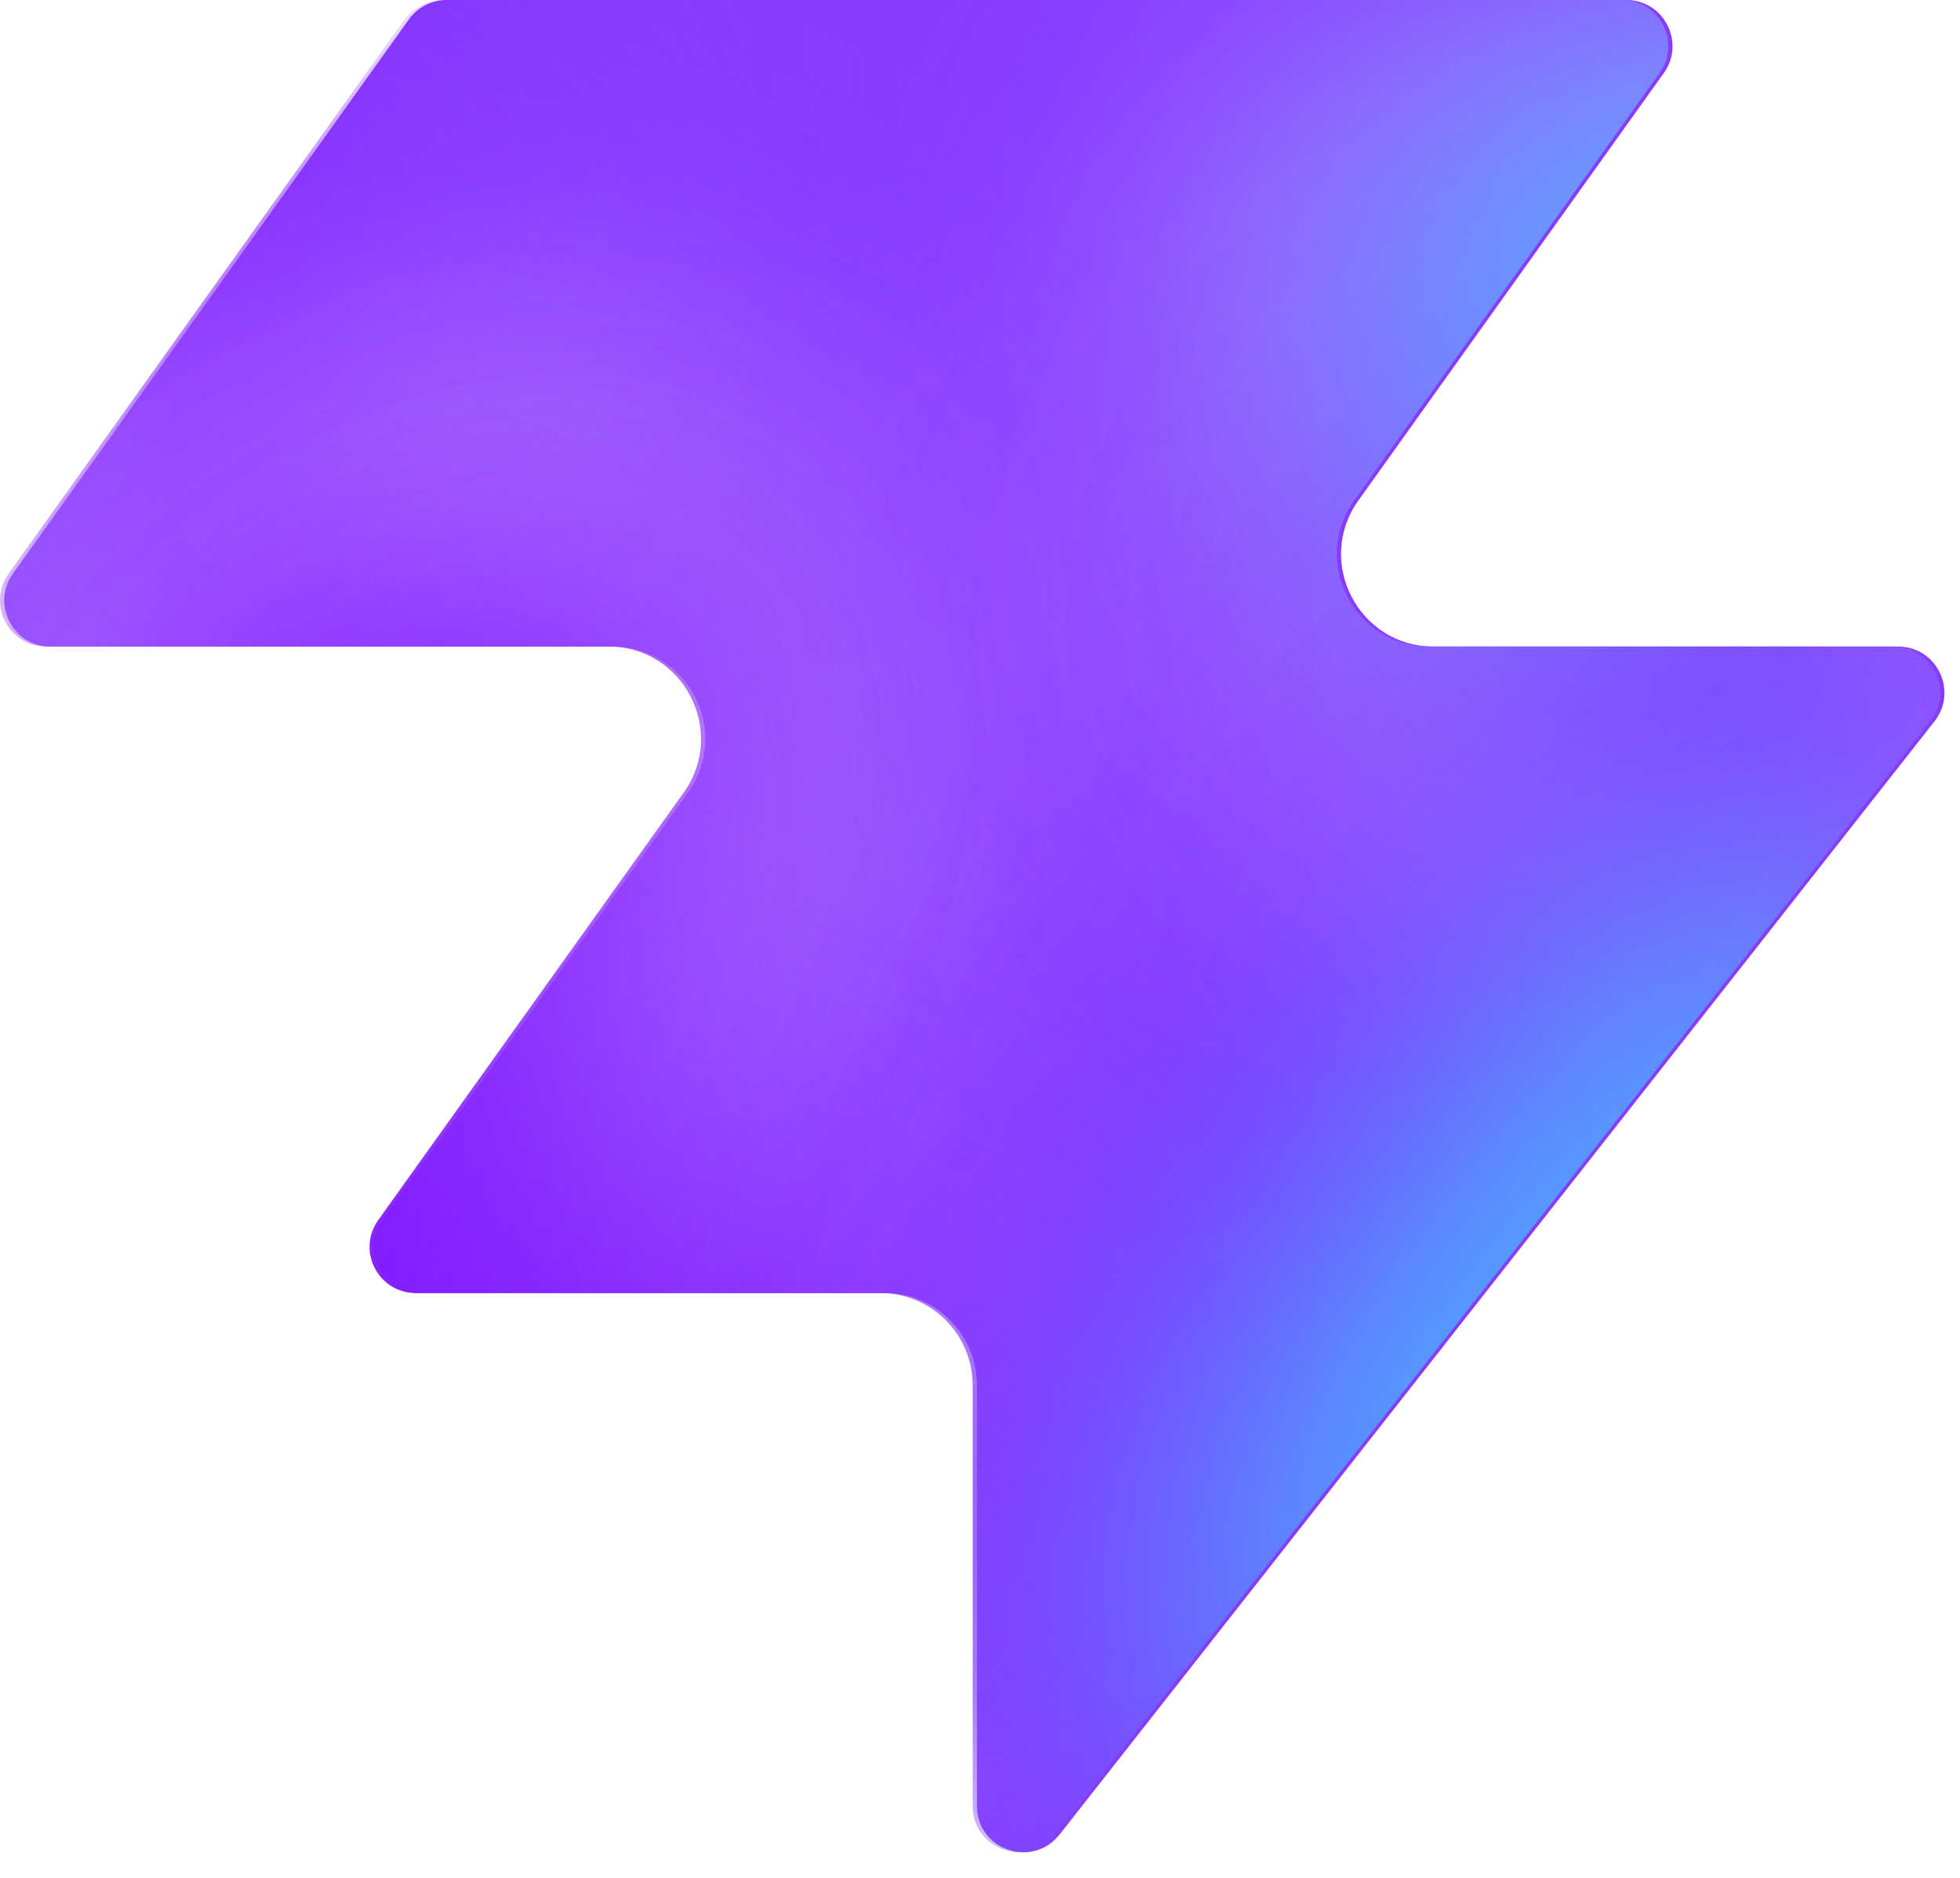
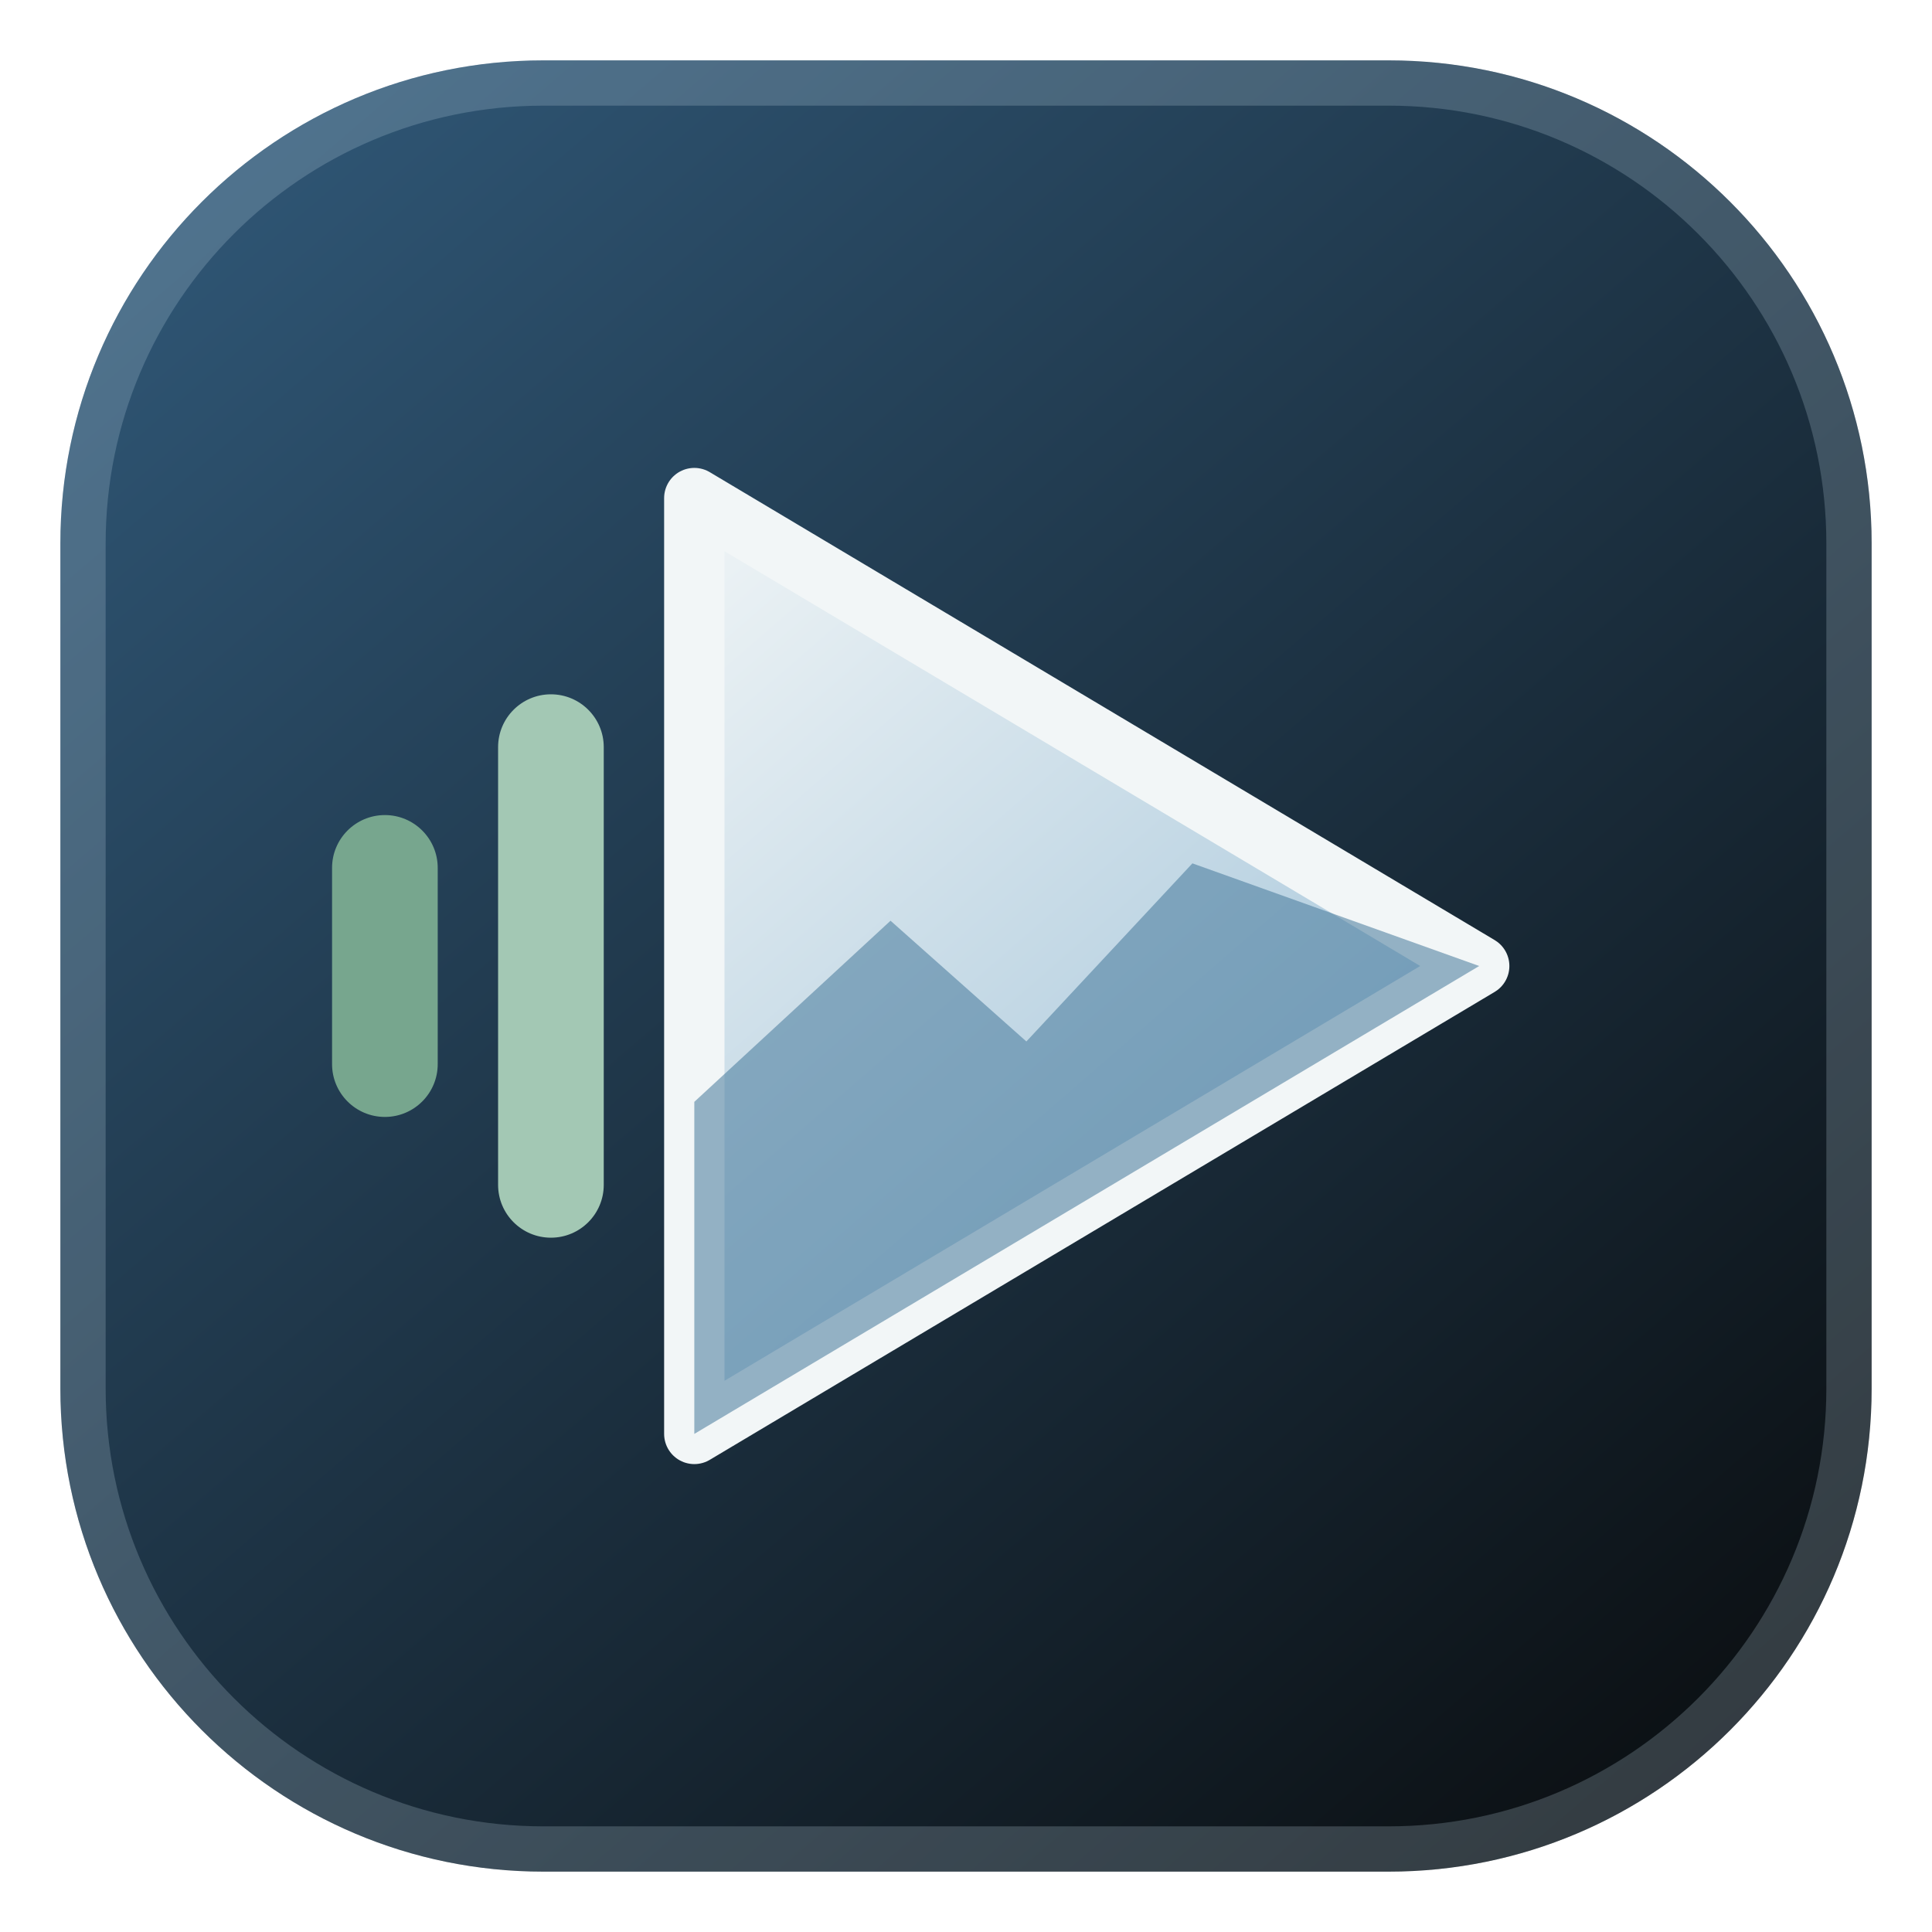
- <svg xmlns="http://www.w3.org/2000/svg" width="48" height="46" fill="none" viewBox="0 0 48 46">
-   <path fill="#863bff" d="M25.946 44.938c-.664.845-2.021.375-2.021-.698V33.937a2.26 2.26 0 0 0-2.262-2.262H10.287c-.92 0-1.456-1.04-.92-1.788l7.48-10.471c1.07-1.497 0-3.578-1.842-3.578H1.237c-.92 0-1.456-1.04-.92-1.788L10.013.474c.214-.297.556-.474.92-.474h28.894c.92 0 1.456 1.04.92 1.788l-7.48 10.471c-1.07 1.498 0 3.579 1.842 3.579h11.377c.943 0 1.473 1.088.89 1.83L25.947 44.94z" style="fill:#863bff;fill:color(display-p3 .525 .23 1);fill-opacity:1" />
-   <mask id="a" width="48" height="46" x="0" y="0" maskUnits="userSpaceOnUse" style="mask-type:alpha">
-     <path fill="#000" d="M25.842 44.938c-.664.844-2.021.375-2.021-.698V33.937a2.26 2.26 0 0 0-2.262-2.262H10.183c-.92 0-1.456-1.04-.92-1.788l7.48-10.471c1.07-1.498 0-3.579-1.842-3.579H1.133c-.92 0-1.456-1.04-.92-1.787L9.91.473c.214-.297.556-.474.92-.474h28.894c.92 0 1.456 1.04.92 1.788l-7.48 10.471c-1.07 1.498 0 3.578 1.842 3.578h11.377c.943 0 1.473 1.088.89 1.832L25.843 44.94z" style="fill:#000;fill-opacity:1" />
-   </mask>
-   <g mask="url(#a)">
-     <g filter="url(#b)">
-       <ellipse cx="5.508" cy="14.704" fill="#ede6ff" rx="5.508" ry="14.704" style="fill:#ede6ff;fill:color(display-p3 .927 .903 1);fill-opacity:1" transform="matrix(.00324 1 1 -.00324 -4.47 31.516)" />
-     </g>
-     <g filter="url(#c)">
-       <ellipse cx="10.399" cy="29.851" fill="#ede6ff" rx="10.399" ry="29.851" style="fill:#ede6ff;fill:color(display-p3 .927 .903 1);fill-opacity:1" transform="matrix(.00324 1 1 -.00324 -39.328 7.883)" />
-     </g>
-     <g filter="url(#d)">
-       <ellipse cx="5.508" cy="30.487" fill="#7e14ff" rx="5.508" ry="30.487" style="fill:#7e14ff;fill:color(display-p3 .492 .077 1);fill-opacity:1" transform="rotate(89.814 -25.913 -14.639)scale(1 -1)" />
-     </g>
-     <g filter="url(#e)">
-       <ellipse cx="5.508" cy="30.599" fill="#7e14ff" rx="5.508" ry="30.599" style="fill:#7e14ff;fill:color(display-p3 .492 .077 1);fill-opacity:1" transform="rotate(89.814 -32.644 -3.334)scale(1 -1)" />
-     </g>
-     <g filter="url(#f)">
-       <ellipse cx="5.508" cy="30.599" fill="#7e14ff" rx="5.508" ry="30.599" style="fill:#7e14ff;fill:color(display-p3 .492 .077 1);fill-opacity:1" transform="matrix(.00324 1 1 -.00324 -34.34 30.47)" />
-     </g>
-     <g filter="url(#g)">
-       <ellipse cx="14.072" cy="22.078" fill="#ede6ff" rx="14.072" ry="22.078" style="fill:#ede6ff;fill:color(display-p3 .927 .903 1);fill-opacity:1" transform="rotate(93.35 24.506 48.493)scale(-1 1)" />
-     </g>
-     <g filter="url(#h)">
-       <ellipse cx="3.47" cy="21.501" fill="#7e14ff" rx="3.47" ry="21.501" style="fill:#7e14ff;fill:color(display-p3 .492 .077 1);fill-opacity:1" transform="rotate(89.009 28.708 47.59)scale(-1 1)" />
-     </g>
-     <g filter="url(#i)">
-       <ellipse cx="3.47" cy="21.501" fill="#7e14ff" rx="3.47" ry="21.501" style="fill:#7e14ff;fill:color(display-p3 .492 .077 1);fill-opacity:1" transform="rotate(89.009 28.708 47.59)scale(-1 1)" />
-     </g>
-     <g filter="url(#j)">
-       <ellipse cx=".387" cy="8.972" fill="#7e14ff" rx="4.407" ry="29.108" style="fill:#7e14ff;fill:color(display-p3 .492 .077 1);fill-opacity:1" transform="rotate(39.51 .387 8.972)" />
-     </g>
-     <g filter="url(#k)">
-       <ellipse cx="47.523" cy="-6.092" fill="#7e14ff" rx="4.407" ry="29.108" style="fill:#7e14ff;fill:color(display-p3 .492 .077 1);fill-opacity:1" transform="rotate(37.892 47.523 -6.092)" />
-     </g>
-     <g filter="url(#l)">
-       <ellipse cx="41.412" cy="6.333" fill="#47bfff" rx="5.971" ry="9.665" style="fill:#47bfff;fill:color(display-p3 .28 .748 1);fill-opacity:1" transform="rotate(37.892 41.412 6.333)" />
-     </g>
-     <g filter="url(#m)">
-       <ellipse cx="-1.879" cy="38.332" fill="#7e14ff" rx="4.407" ry="29.108" style="fill:#7e14ff;fill:color(display-p3 .492 .077 1);fill-opacity:1" transform="rotate(37.892 -1.88 38.332)" />
-     </g>
-     <g filter="url(#n)">
-       <ellipse cx="-1.879" cy="38.332" fill="#7e14ff" rx="4.407" ry="29.108" style="fill:#7e14ff;fill:color(display-p3 .492 .077 1);fill-opacity:1" transform="rotate(37.892 -1.88 38.332)" />
-     </g>
-     <g filter="url(#o)">
-       <ellipse cx="35.651" cy="29.907" fill="#7e14ff" rx="4.407" ry="29.108" style="fill:#7e14ff;fill:color(display-p3 .492 .077 1);fill-opacity:1" transform="rotate(37.892 35.651 29.907)" />
-     </g>
-     <g filter="url(#p)">
-       <ellipse cx="38.418" cy="32.4" fill="#47bfff" rx="5.971" ry="15.297" style="fill:#47bfff;fill:color(display-p3 .28 .748 1);fill-opacity:1" transform="rotate(37.892 38.418 32.4)" />
-     </g>
-   </g>
+ <svg xmlns="http://www.w3.org/2000/svg" width="64" height="64" viewBox="0 0 64 64" fill="none">
  <defs>
-     <filter id="b" width="60.045" height="41.654" x="-19.77" y="16.149" color-interpolation-filters="sRGB" filterUnits="userSpaceOnUse">
-       <feFlood flood-opacity="0" result="BackgroundImageFix" />
-       <feBlend in="SourceGraphic" in2="BackgroundImageFix" result="shape" />
-       <feGaussianBlur result="effect1_foregroundBlur_2002_17158" stdDeviation="7.659" />
-     </filter>
-     <filter id="c" width="90.34" height="51.437" x="-54.613" y="-7.533" color-interpolation-filters="sRGB" filterUnits="userSpaceOnUse">
-       <feFlood flood-opacity="0" result="BackgroundImageFix" />
-       <feBlend in="SourceGraphic" in2="BackgroundImageFix" result="shape" />
-       <feGaussianBlur result="effect1_foregroundBlur_2002_17158" stdDeviation="7.659" />
-     </filter>
-     <filter id="d" width="79.355" height="29.4" x="-49.64" y="2.03" color-interpolation-filters="sRGB" filterUnits="userSpaceOnUse">
-       <feFlood flood-opacity="0" result="BackgroundImageFix" />
-       <feBlend in="SourceGraphic" in2="BackgroundImageFix" result="shape" />
-       <feGaussianBlur result="effect1_foregroundBlur_2002_17158" stdDeviation="4.596" />
-     </filter>
-     <filter id="e" width="79.579" height="29.4" x="-45.045" y="20.029" color-interpolation-filters="sRGB" filterUnits="userSpaceOnUse">
-       <feFlood flood-opacity="0" result="BackgroundImageFix" />
-       <feBlend in="SourceGraphic" in2="BackgroundImageFix" result="shape" />
-       <feGaussianBlur result="effect1_foregroundBlur_2002_17158" stdDeviation="4.596" />
-     </filter>
-     <filter id="f" width="79.579" height="29.4" x="-43.513" y="21.178" color-interpolation-filters="sRGB" filterUnits="userSpaceOnUse">
-       <feFlood flood-opacity="0" result="BackgroundImageFix" />
-       <feBlend in="SourceGraphic" in2="BackgroundImageFix" result="shape" />
-       <feGaussianBlur result="effect1_foregroundBlur_2002_17158" stdDeviation="4.596" />
-     </filter>
-     <filter id="g" width="74.749" height="58.852" x="15.756" y="-17.901" color-interpolation-filters="sRGB" filterUnits="userSpaceOnUse">
-       <feFlood flood-opacity="0" result="BackgroundImageFix" />
-       <feBlend in="SourceGraphic" in2="BackgroundImageFix" result="shape" />
-       <feGaussianBlur result="effect1_foregroundBlur_2002_17158" stdDeviation="7.659" />
-     </filter>
-     <filter id="h" width="61.377" height="25.362" x="23.548" y="2.284" color-interpolation-filters="sRGB" filterUnits="userSpaceOnUse">
-       <feFlood flood-opacity="0" result="BackgroundImageFix" />
-       <feBlend in="SourceGraphic" in2="BackgroundImageFix" result="shape" />
-       <feGaussianBlur result="effect1_foregroundBlur_2002_17158" stdDeviation="4.596" />
-     </filter>
-     <filter id="i" width="61.377" height="25.362" x="23.548" y="2.284" color-interpolation-filters="sRGB" filterUnits="userSpaceOnUse">
-       <feFlood flood-opacity="0" result="BackgroundImageFix" />
-       <feBlend in="SourceGraphic" in2="BackgroundImageFix" result="shape" />
-       <feGaussianBlur result="effect1_foregroundBlur_2002_17158" stdDeviation="4.596" />
-     </filter>
-     <filter id="j" width="56.045" height="63.649" x="-27.636" y="-22.853" color-interpolation-filters="sRGB" filterUnits="userSpaceOnUse">
-       <feFlood flood-opacity="0" result="BackgroundImageFix" />
-       <feBlend in="SourceGraphic" in2="BackgroundImageFix" result="shape" />
-       <feGaussianBlur result="effect1_foregroundBlur_2002_17158" stdDeviation="4.596" />
-     </filter>
-     <filter id="k" width="54.814" height="64.646" x="20.116" y="-38.415" color-interpolation-filters="sRGB" filterUnits="userSpaceOnUse">
-       <feFlood flood-opacity="0" result="BackgroundImageFix" />
-       <feBlend in="SourceGraphic" in2="BackgroundImageFix" result="shape" />
-       <feGaussianBlur result="effect1_foregroundBlur_2002_17158" stdDeviation="4.596" />
-     </filter>
-     <filter id="l" width="33.541" height="35.313" x="24.641" y="-11.323" color-interpolation-filters="sRGB" filterUnits="userSpaceOnUse">
-       <feFlood flood-opacity="0" result="BackgroundImageFix" />
-       <feBlend in="SourceGraphic" in2="BackgroundImageFix" result="shape" />
-       <feGaussianBlur result="effect1_foregroundBlur_2002_17158" stdDeviation="4.596" />
-     </filter>
-     <filter id="m" width="54.814" height="64.646" x="-29.286" y="6.009" color-interpolation-filters="sRGB" filterUnits="userSpaceOnUse">
-       <feFlood flood-opacity="0" result="BackgroundImageFix" />
-       <feBlend in="SourceGraphic" in2="BackgroundImageFix" result="shape" />
-       <feGaussianBlur result="effect1_foregroundBlur_2002_17158" stdDeviation="4.596" />
-     </filter>
-     <filter id="n" width="54.814" height="64.646" x="-29.286" y="6.009" color-interpolation-filters="sRGB" filterUnits="userSpaceOnUse">
-       <feFlood flood-opacity="0" result="BackgroundImageFix" />
-       <feBlend in="SourceGraphic" in2="BackgroundImageFix" result="shape" />
-       <feGaussianBlur result="effect1_foregroundBlur_2002_17158" stdDeviation="4.596" />
-     </filter>
-     <filter id="o" width="54.814" height="64.646" x="8.244" y="-2.416" color-interpolation-filters="sRGB" filterUnits="userSpaceOnUse">
-       <feFlood flood-opacity="0" result="BackgroundImageFix" />
-       <feBlend in="SourceGraphic" in2="BackgroundImageFix" result="shape" />
-       <feGaussianBlur result="effect1_foregroundBlur_2002_17158" stdDeviation="4.596" />
-     </filter>
-     <filter id="p" width="39.409" height="43.623" x="18.713" y="10.588" color-interpolation-filters="sRGB" filterUnits="userSpaceOnUse">
-       <feFlood flood-opacity="0" result="BackgroundImageFix" />
-       <feBlend in="SourceGraphic" in2="BackgroundImageFix" result="shape" />
-       <feGaussianBlur result="effect1_foregroundBlur_2002_17158" stdDeviation="4.596" />
-     </filter>
+     <linearGradient id="bg" x1="8" y1="4" x2="56" y2="60" gradientUnits="userSpaceOnUse">
+       <stop stop-color="#2f5675" />
+       <stop offset="1" stop-color="#0b0f12" />
+     </linearGradient>
+     <linearGradient id="ice" x1="22" y1="16" x2="48" y2="46" gradientUnits="userSpaceOnUse">
+       <stop stop-color="#f2f6f7" />
+       <stop offset="1" stop-color="#98bdd5" />
+     </linearGradient>
  </defs>
+   <rect x="2" y="2" width="60" height="60" rx="16" fill="url(#bg)" />
+   <rect x="2.75" y="2.75" width="58.5" height="58.5" rx="15.25" stroke="#c5dbe8" stroke-opacity=".22" stroke-width="1.5" />
+   <path d="M23 16.5 49 32 23 47.5z" fill="url(#ice)" stroke="#f2f6f7" stroke-width="2" stroke-linejoin="round" />
+   <path d="M23 36.5 29.5 30.5 34 34.5 39.5 28.6 49 32 23 47.5z" fill="#46789b" fill-opacity=".55" />
+   <rect x="11" y="27" width="3.5" height="10" rx="1.75" fill="#77a68e" />
+   <rect x="16.5" y="23" width="3.5" height="18" rx="1.75" fill="#a3c8b4" />
</svg>
